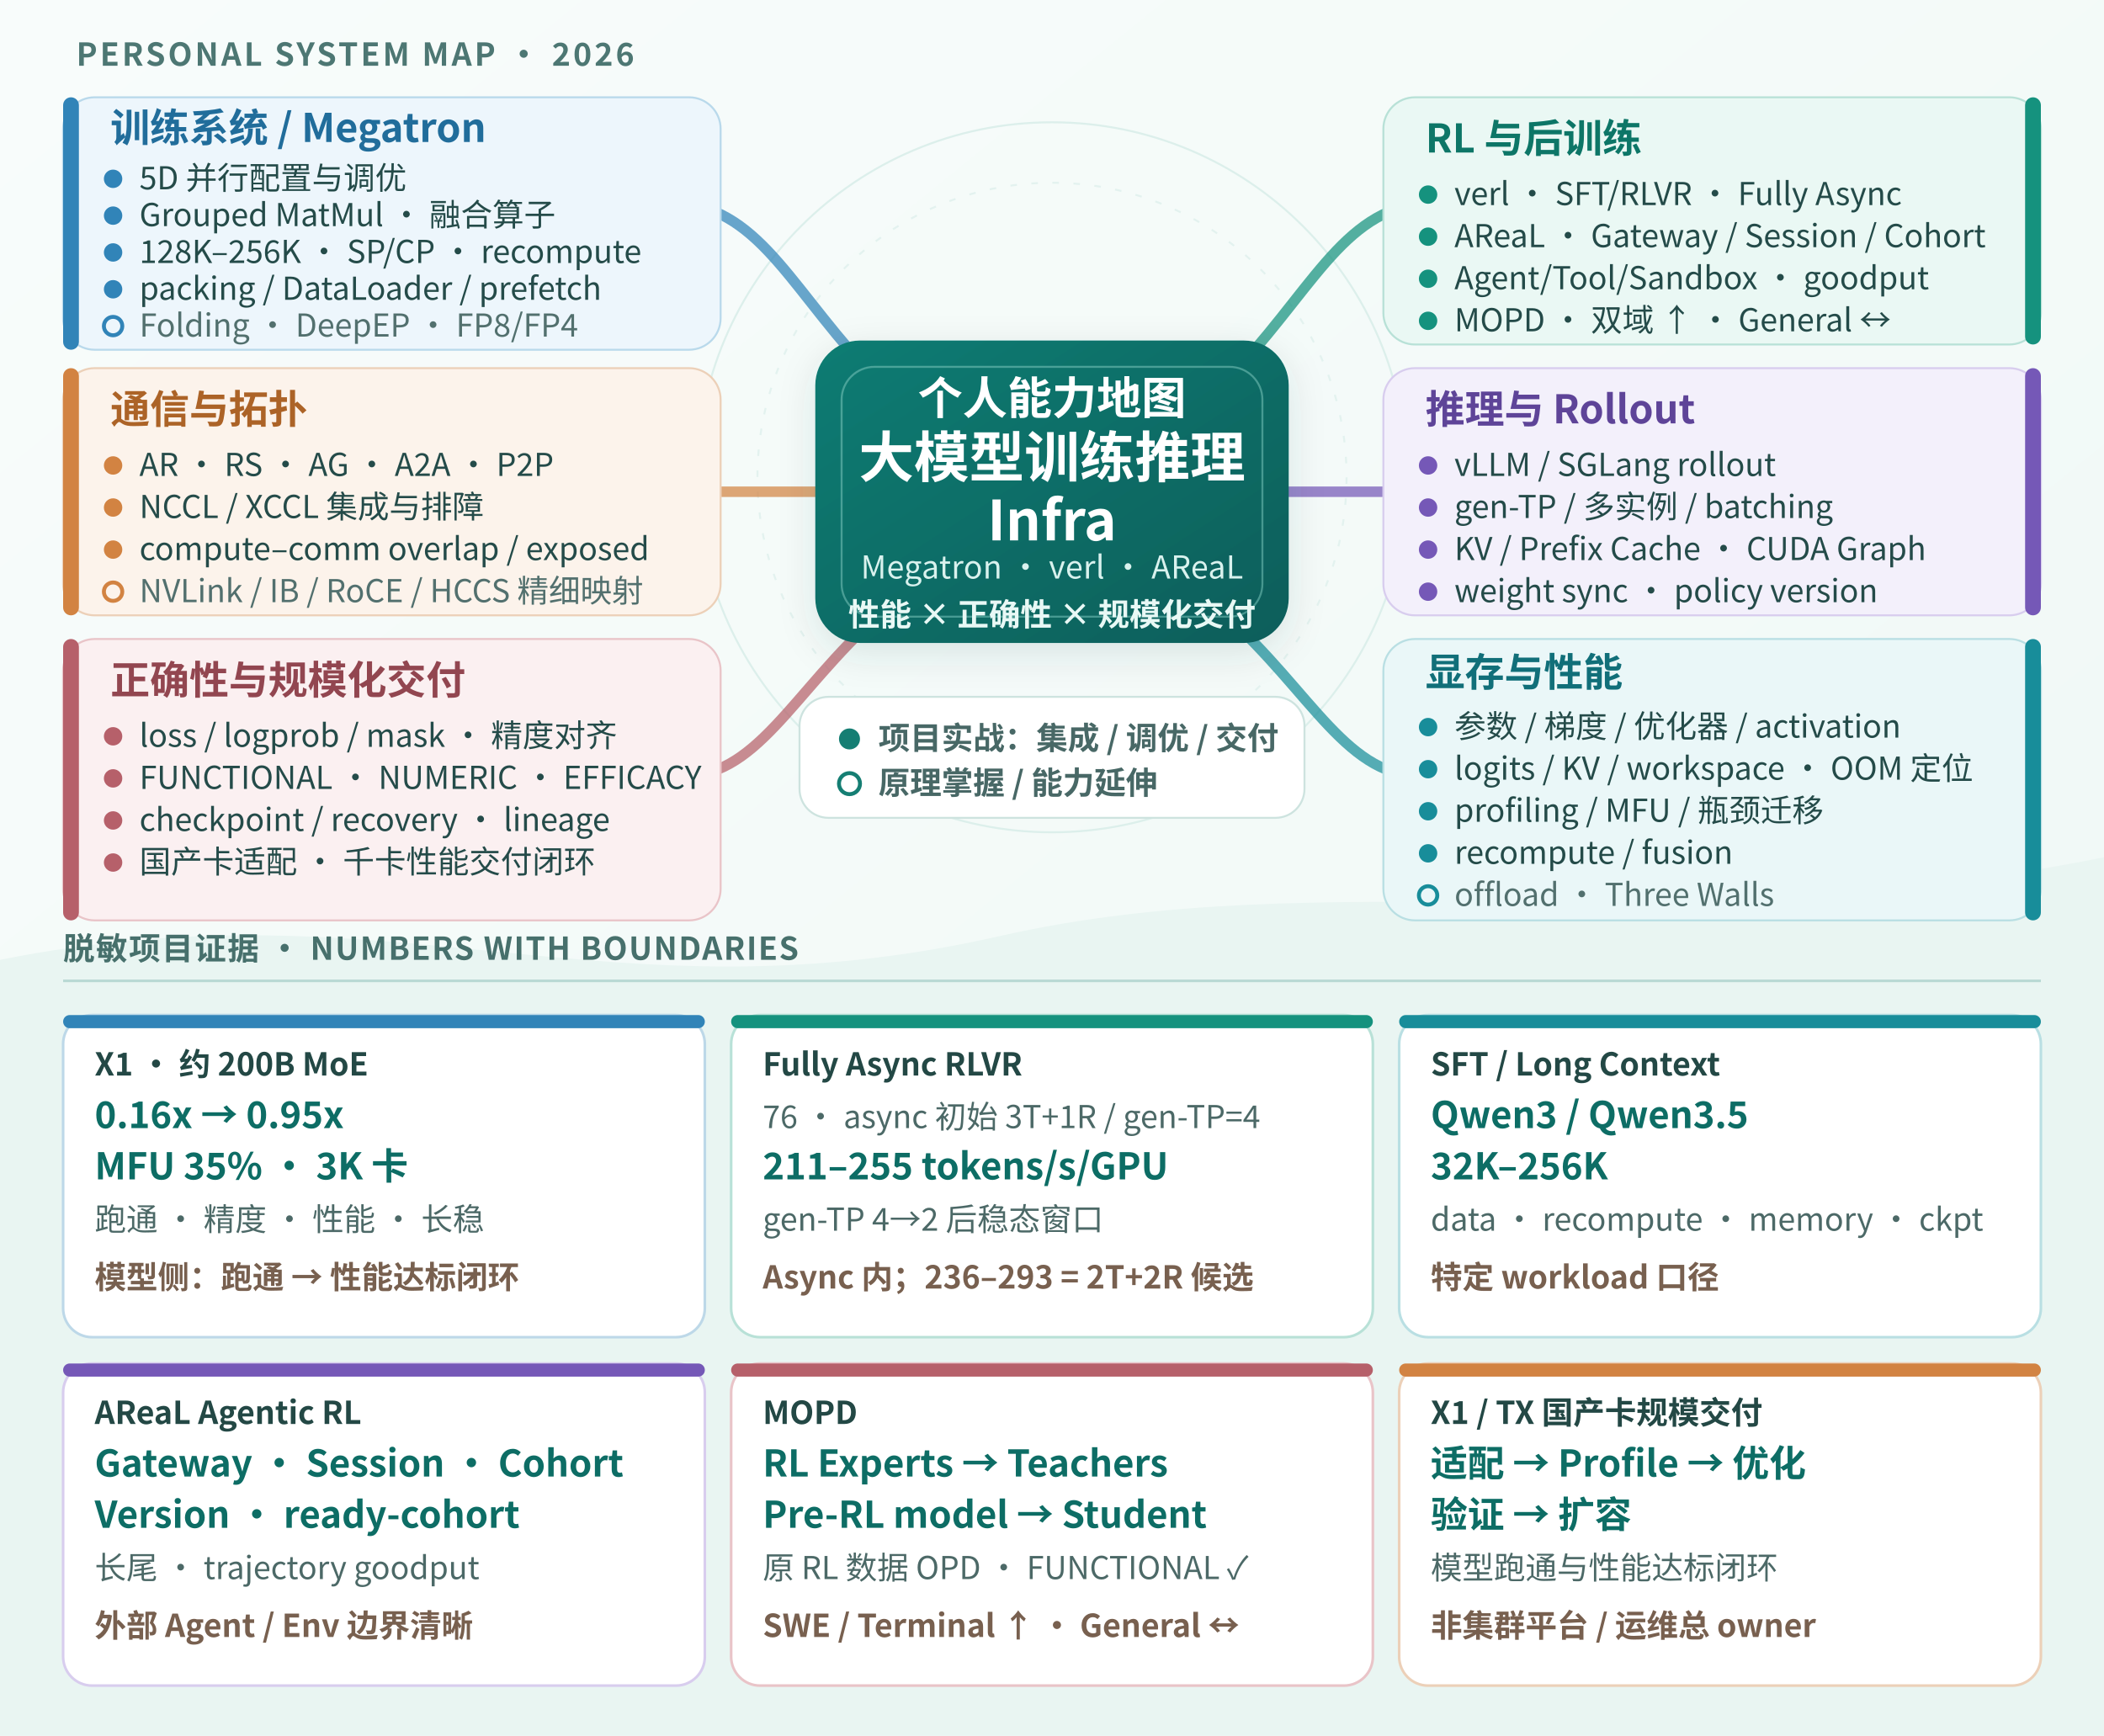
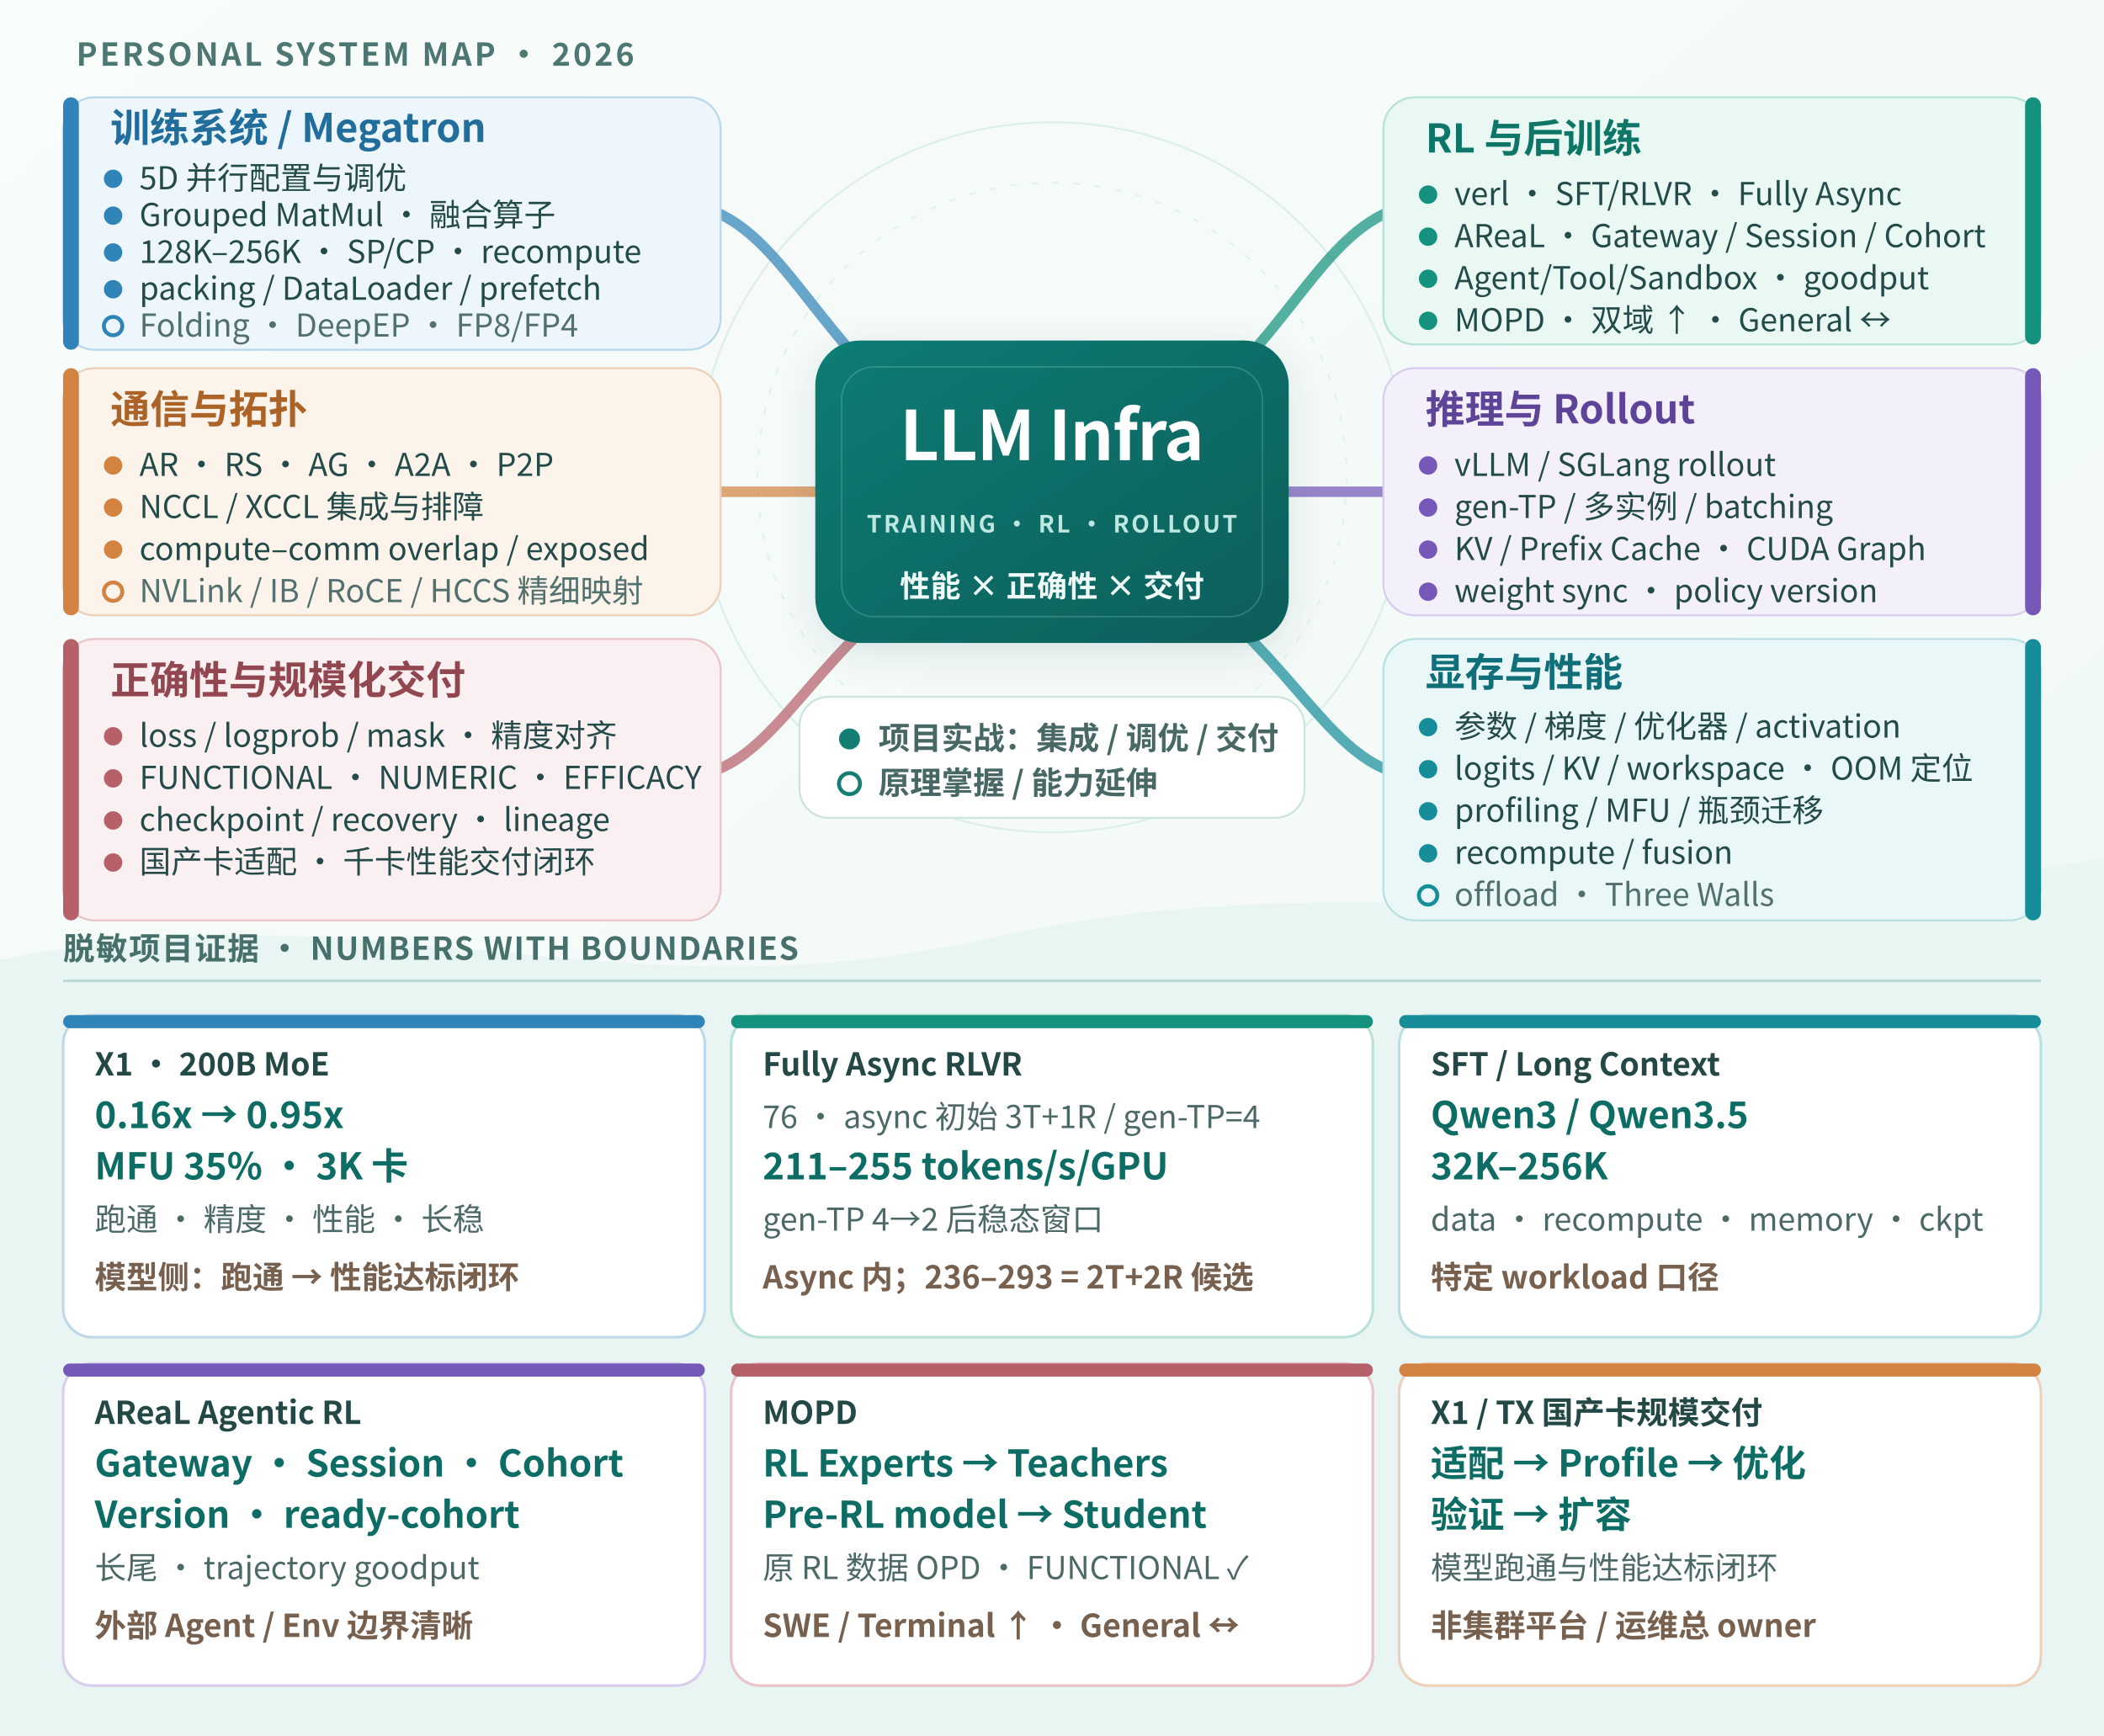
<svg xmlns="http://www.w3.org/2000/svg" width="1600" height="1320" viewBox="0 0 1600 1320" role="img" aria-labelledby="map-title map-desc">
  <defs>
    <linearGradient id="bg" x1="0" y1="0" x2="1" y2="1">
      <stop offset="0" stop-color="#f8fcfb" />
      <stop offset="0.55" stop-color="#f3faf8" />
      <stop offset="1" stop-color="#eef7f5" />
    </linearGradient>
    <linearGradient id="core" x1="0" y1="0" x2="1" y2="1">
      <stop offset="0" stop-color="#117c73" />
      <stop offset="1" stop-color="#0b5e5a" />
    </linearGradient>
    <filter id="shadow" x="-20%" y="-20%" width="140%" height="150%">
      <feDropShadow dx="0" dy="8" stdDeviation="14" flood-color="#174d49" flood-opacity="0.12" />
    </filter>
    <style>
      .base { font-family: -apple-system, BlinkMacSystemFont, "PingFang SC", "Microsoft YaHei", "Noto Sans CJK SC", sans-serif; }
      .eyebrow { font-size: 24px; font-weight: 600; letter-spacing: 2px; fill: #4d7773; }
      .domain { font-size: 30px; font-weight: 700; }
      .item { font-size: 24px; font-weight: 500; fill: #244b49; }
      .item-soft { font-size: 24px; font-weight: 500; fill: #52706e; }
-       .core-title { font-size: 34px; font-weight: 700; fill: #ffffff; }
-       .core-strong { font-size: 42px; font-weight: 750; fill: #ffffff; }
-       .core-sub { font-size: 24px; font-weight: 500; fill: #d9f2ee; letter-spacing: 0.2px; }
-       .core-line { font-size: 24px; font-weight: 600; fill: #e8f8f5; }
+       .core-mark { font-size: 52px; font-weight: 760; fill: #ffffff; letter-spacing: -0.8px; }
+       .core-kicker { font-size: 18px; font-weight: 650; fill: #bde8e1; letter-spacing: 1.6px; }
+       .core-claim { font-size: 23px; font-weight: 650; fill: #effbf9; letter-spacing: 0.3px; }
      .legend { font-size: 24px; font-weight: 600; fill: #486866; }
      .evidence-kicker { font-size: 24px; font-weight: 700; fill: #47706c; letter-spacing: 1px; }
      .card-title { font-size: 24px; font-weight: 700; fill: #234845; }
      .card-value { font-size: 28px; font-weight: 750; fill: #0d6d65; }
      .card-body { font-size: 24px; font-weight: 500; fill: #4c6967; }
      .card-note { font-size: 24px; font-weight: 600; fill: #78604f; }
      .panel { stroke-width: 1.5; }
      .branch { fill: none; stroke-width: 8; stroke-linecap: round; opacity: 0.72; }
      .branch-tip { fill: none; stroke-width: 3; stroke-linecap: round; opacity: 0.5; }
    </style>
  </defs>
  <rect width="1600" height="1320" fill="url(#bg)" />
  <path d="M0 730 C300 670 460 780 760 712 C1010 655 1260 720 1600 652 L1600 1320 L0 1320 Z" fill="#e9f5f2" />
  <circle cx="800" cy="363" r="270" fill="none" stroke="#dcefeb" stroke-width="1.5" />
  <circle cx="800" cy="363" r="224" fill="none" stroke="#e3f2ef" stroke-width="1.5" stroke-dasharray="5 11" />
  <g class="base">
    <text x="58" y="50" class="eyebrow">PERSONAL SYSTEM MAP · 2026</text>
    <path class="branch" stroke="#3184b8" d="M682 304 C610 236 587 169 528 156" />
    <path class="branch-tip" stroke="#3184b8" d="M528 156 C508 151 493 151 472 151" />
    <path class="branch" stroke="#d28342" d="M652 374 C585 374 568 374 522 374" />
    <path class="branch-tip" stroke="#d28342" d="M522 374 C502 374 489 374 469 374" />
    <path class="branch" stroke="#b6606a" d="M682 456 C610 514 582 585 526 590" />
    <path class="branch-tip" stroke="#b6606a" d="M526 590 C506 592 493 592 472 592" />
    <path class="branch" stroke="#15927e" d="M918 304 C990 236 1013 169 1072 156" />
    <path class="branch-tip" stroke="#15927e" d="M1072 156 C1092 151 1107 151 1128 151" />
    <path class="branch" stroke="#7558b7" d="M948 374 C1015 374 1032 374 1078 374" />
    <path class="branch-tip" stroke="#7558b7" d="M1078 374 C1098 374 1111 374 1131 374" />
    <path class="branch" stroke="#188d9a" d="M918 456 C990 514 1018 585 1074 590" />
    <path class="branch-tip" stroke="#188d9a" d="M1074 590 C1094 592 1107 592 1128 592" />
    <g>
      <rect x="48" y="74" width="500" height="192" rx="24" fill="#edf6fc" stroke="#b9d9eb" class="panel" />
      <rect x="48" y="74" width="12" height="192" rx="6" fill="#3184b8" />
      <text x="84" y="108" class="domain" fill="#216d9b">训练系统 / Megatron</text>
      <circle cx="86" cy="136" r="7" fill="#3184b8" />
      <text x="106" y="144" class="item">5D 并行配置与调优</text>
      <circle cx="86" cy="164" r="7" fill="#3184b8" />
      <text x="106" y="172" class="item">Grouped MatMul · 融合算子</text>
      <circle cx="86" cy="192" r="7" fill="#3184b8" />
      <text x="106" y="200" class="item">128K–256K · SP/CP · recompute</text>
      <circle cx="86" cy="220" r="7" fill="#3184b8" />
      <text x="106" y="228" class="item">packing / DataLoader / prefetch</text>
      <circle cx="86" cy="248" r="7" fill="#edf6fc" stroke="#3184b8" stroke-width="3" />
      <text x="106" y="256" class="item-soft">Folding · DeepEP · FP8/FP4</text>
    </g>
    <g>
      <rect x="48" y="280" width="500" height="188" rx="24" fill="#fcf3eb" stroke="#ecd0b8" class="panel" />
      <rect x="48" y="280" width="12" height="188" rx="6" fill="#d28342" />
      <text x="84" y="322" class="domain" fill="#ac6327">通信与拓扑</text>
      <circle cx="86" cy="354" r="7" fill="#d28342" />
      <text x="106" y="362" class="item">AR · RS · AG · A2A · P2P</text>
      <circle cx="86" cy="386" r="7" fill="#d28342" />
      <text x="106" y="394" class="item">NCCL / XCCL 集成与排障</text>
      <circle cx="86" cy="418" r="7" fill="#d28342" />
      <text x="106" y="426" class="item">compute–comm overlap / exposed</text>
      <circle cx="86" cy="450" r="7" fill="#fcf3eb" stroke="#d28342" stroke-width="3" />
      <text x="106" y="458" class="item-soft">NVLink / IB / RoCE / HCCS 精细映射</text>
    </g>
    <g>
      <rect x="48" y="486" width="500" height="214" rx="24" fill="#fbf0f1" stroke="#e9c4c8" class="panel" />
      <rect x="48" y="486" width="12" height="214" rx="6" fill="#b6606a" />
      <text x="84" y="528" class="domain" fill="#924650">正确性与规模化交付</text>
      <circle cx="86" cy="560" r="7" fill="#b6606a" />
      <text x="106" y="568" class="item">loss / logprob / mask · 精度对齐</text>
      <circle cx="86" cy="592" r="7" fill="#b6606a" />
      <text x="106" y="600" class="item">FUNCTIONAL · NUMERIC · EFFICACY</text>
      <circle cx="86" cy="624" r="7" fill="#b6606a" />
      <text x="106" y="632" class="item">checkpoint / recovery · lineage</text>
      <circle cx="86" cy="656" r="7" fill="#b6606a" />
      <text x="106" y="664" class="item">国产卡适配 · 千卡性能交付闭环</text>
    </g>
    <g>
      <rect x="1052" y="74" width="500" height="188" rx="24" fill="#eaf8f4" stroke="#b8e1d7" class="panel" />
      <rect x="1540" y="74" width="12" height="188" rx="6" fill="#15927e" />
      <text x="1084" y="116" class="domain" fill="#0d7667">RL 与后训练</text>
      <circle cx="1086" cy="148" r="7" fill="#15927e" />
      <text x="1106" y="156" class="item">verl · SFT/RLVR · Fully Async</text>
      <circle cx="1086" cy="180" r="7" fill="#15927e" />
      <text x="1106" y="188" class="item">AReaL · Gateway / Session / Cohort</text>
      <circle cx="1086" cy="212" r="7" fill="#15927e" />
      <text x="1106" y="220" class="item">Agent/Tool/Sandbox · goodput</text>
      <circle cx="1086" cy="244" r="7" fill="#15927e" />
      <text x="1106" y="252" class="item">MOPD · 双域 ↑ · General ↔</text>
    </g>
    <g>
      <rect x="1052" y="280" width="500" height="188" rx="24" fill="#f3f0fb" stroke="#d8cdee" class="panel" />
      <rect x="1540" y="280" width="12" height="188" rx="6" fill="#7558b7" />
      <text x="1084" y="322" class="domain" fill="#5e4498">推理与 Rollout</text>
      <circle cx="1086" cy="354" r="7" fill="#7558b7" />
      <text x="1106" y="362" class="item">vLLM / SGLang rollout</text>
      <circle cx="1086" cy="386" r="7" fill="#7558b7" />
      <text x="1106" y="394" class="item">gen-TP / 多实例 / batching</text>
      <circle cx="1086" cy="418" r="7" fill="#7558b7" />
      <text x="1106" y="426" class="item">KV / Prefix Cache · CUDA Graph</text>
      <circle cx="1086" cy="450" r="7" fill="#7558b7" />
      <text x="1106" y="458" class="item">weight sync · policy version</text>
    </g>
    <g>
      <rect x="1052" y="486" width="500" height="214" rx="24" fill="#eaf7f8" stroke="#b9dfe3" class="panel" />
      <rect x="1540" y="486" width="12" height="214" rx="6" fill="#188d9a" />
      <text x="1084" y="522" class="domain" fill="#116f79">显存与性能</text>
      <circle cx="1086" cy="553" r="7" fill="#188d9a" />
      <text x="1106" y="561" class="item">参数 / 梯度 / 优化器 / activation</text>
      <circle cx="1086" cy="585" r="7" fill="#188d9a" />
      <text x="1106" y="593" class="item">logits / KV / workspace · OOM 定位</text>
      <circle cx="1086" cy="617" r="7" fill="#188d9a" />
      <text x="1106" y="625" class="item">profiling / MFU / 瓶颈迁移</text>
      <circle cx="1086" cy="649" r="7" fill="#188d9a" />
      <text x="1106" y="657" class="item">recompute / fusion</text>
      <circle cx="1086" cy="681" r="7" fill="#eaf7f8" stroke="#188d9a" stroke-width="3" />
      <text x="1106" y="689" class="item-soft">offload · Three Walls</text>
    </g>
    <g filter="url(#shadow)">
      <rect x="620" y="259" width="360" height="230" rx="34" fill="url(#core)" />
-       <rect x="640" y="279" width="320" height="190" rx="25" fill="none" stroke="#8dd7cc" stroke-width="1.5" opacity="0.45" />
-     </g>
-     <text x="800" y="315" text-anchor="middle" class="core-title">个人能力地图</text>
-     <text x="800" y="363" text-anchor="middle" class="core-strong">大模型训练推理</text>
-     <text x="800" y="411" text-anchor="middle" class="core-strong">Infra</text>
-     <text x="800" y="440" text-anchor="middle" class="core-sub">Megatron · verl · AReaL</text>
-     <text x="800" y="476" text-anchor="middle" class="core-line">性能 × 正确性 × 规模化交付</text>
+       <rect x="640" y="279" width="320" height="190" rx="25" fill="none" stroke="#8dd7cc" stroke-width="1.2" opacity="0.25" />
+     </g>
+     <text x="800" y="350" text-anchor="middle" class="core-mark">LLM Infra</text>
+     <text x="800" y="405" text-anchor="middle" class="core-kicker">TRAINING · RL · ROLLOUT</text>
+     <text x="800" y="454" text-anchor="middle" class="core-claim">性能 × 正确性 × 交付</text>
    <g>
      <rect x="608" y="530" width="384" height="92" rx="22" fill="#ffffff" stroke="#cde3df" stroke-width="1.5" />
      <circle cx="646" cy="562" r="8" fill="#157e73" />
      <text x="668" y="570" class="legend">项目实战：集成 / 调优 / 交付</text>
      <circle cx="646" cy="596" r="8" fill="#ffffff" stroke="#157e73" stroke-width="3" />
      <text x="668" y="604" class="legend">原理掌握 / 能力延伸</text>
    </g>
    <text x="48" y="730" class="evidence-kicker">脱敏项目证据 · NUMBERS WITH BOUNDARIES</text>
    <path d="M48 746 H1552" stroke="#b9d9d4" stroke-width="2" />
    <g>
      <rect x="48" y="772" width="488" height="245" rx="22" fill="#ffffff" stroke="#bdd8e8" stroke-width="2" />
      <rect x="48" y="772" width="488" height="10" rx="5" fill="#3184b8" />
-       <text x="72" y="818" class="card-title">X1 · 约 200B MoE</text>
+       <text x="72" y="818" class="card-title">X1 · 200B MoE</text>
      <text x="72" y="858" class="card-value">0.16x → 0.95x</text>
      <text x="72" y="897" class="card-value">MFU 35% · 3K 卡</text>
      <text x="72" y="936" class="card-body">跑通 · 精度 · 性能 · 长稳</text>
      <text x="72" y="980" class="card-note">模型侧：跑通 → 性能达标闭环</text>
    </g>
    <g>
      <rect x="556" y="772" width="488" height="245" rx="22" fill="#ffffff" stroke="#b8e1d7" stroke-width="2" />
      <rect x="556" y="772" width="488" height="10" rx="5" fill="#15927e" />
      <text x="580" y="818" class="card-title">Fully Async RLVR</text>
      <text x="580" y="858" class="card-body">76 · async 初始 3T+1R / gen-TP=4</text>
      <text x="580" y="897" class="card-value">211–255 tokens/s/GPU</text>
      <text x="580" y="936" class="card-body">gen-TP 4→2 后稳态窗口</text>
      <text x="580" y="980" class="card-note">Async 内；236–293 = 2T+2R 候选</text>
    </g>
    <g>
      <rect x="1064" y="772" width="488" height="245" rx="22" fill="#ffffff" stroke="#b9dfe3" stroke-width="2" />
      <rect x="1064" y="772" width="488" height="10" rx="5" fill="#188d9a" />
      <text x="1088" y="818" class="card-title">SFT / Long Context</text>
      <text x="1088" y="858" class="card-value">Qwen3 / Qwen3.5</text>
      <text x="1088" y="897" class="card-value">32K–256K</text>
      <text x="1088" y="936" class="card-body">data · recompute · memory · ckpt</text>
      <text x="1088" y="980" class="card-note">特定 workload 口径</text>
    </g>
    <g>
      <rect x="48" y="1037" width="488" height="245" rx="22" fill="#ffffff" stroke="#d8cdee" stroke-width="2" />
      <rect x="48" y="1037" width="488" height="10" rx="5" fill="#7558b7" />
      <text x="72" y="1083" class="card-title">AReaL Agentic RL</text>
      <text x="72" y="1123" class="card-value">Gateway · Session · Cohort</text>
      <text x="72" y="1162" class="card-value">Version · ready-cohort</text>
      <text x="72" y="1201" class="card-body">长尾 · trajectory goodput</text>
      <text x="72" y="1245" class="card-note">外部 Agent / Env 边界清晰</text>
    </g>
    <g>
      <rect x="556" y="1037" width="488" height="245" rx="22" fill="#ffffff" stroke="#e9c4c8" stroke-width="2" />
      <rect x="556" y="1037" width="488" height="10" rx="5" fill="#b6606a" />
      <text x="580" y="1083" class="card-title">MOPD</text>
      <text x="580" y="1123" class="card-value">RL Experts → Teachers</text>
      <text x="580" y="1162" class="card-value">Pre-RL model → Student</text>
      <text x="580" y="1201" class="card-body">原 RL 数据 OPD · FUNCTIONAL ✓</text>
      <text x="580" y="1245" class="card-note">SWE / Terminal ↑ · General ↔</text>
    </g>
    <g>
      <rect x="1064" y="1037" width="488" height="245" rx="22" fill="#ffffff" stroke="#ecd0b8" stroke-width="2" />
      <rect x="1064" y="1037" width="488" height="10" rx="5" fill="#d28342" />
      <text x="1088" y="1083" class="card-title">X1 / TX 国产卡规模交付</text>
      <text x="1088" y="1123" class="card-value">适配 → Profile → 优化</text>
      <text x="1088" y="1162" class="card-value">验证 → 扩容</text>
      <text x="1088" y="1201" class="card-body">模型跑通与性能达标闭环</text>
      <text x="1088" y="1245" class="card-note">非集群平台 / 运维总 owner</text>
    </g>
  </g>
</svg>
